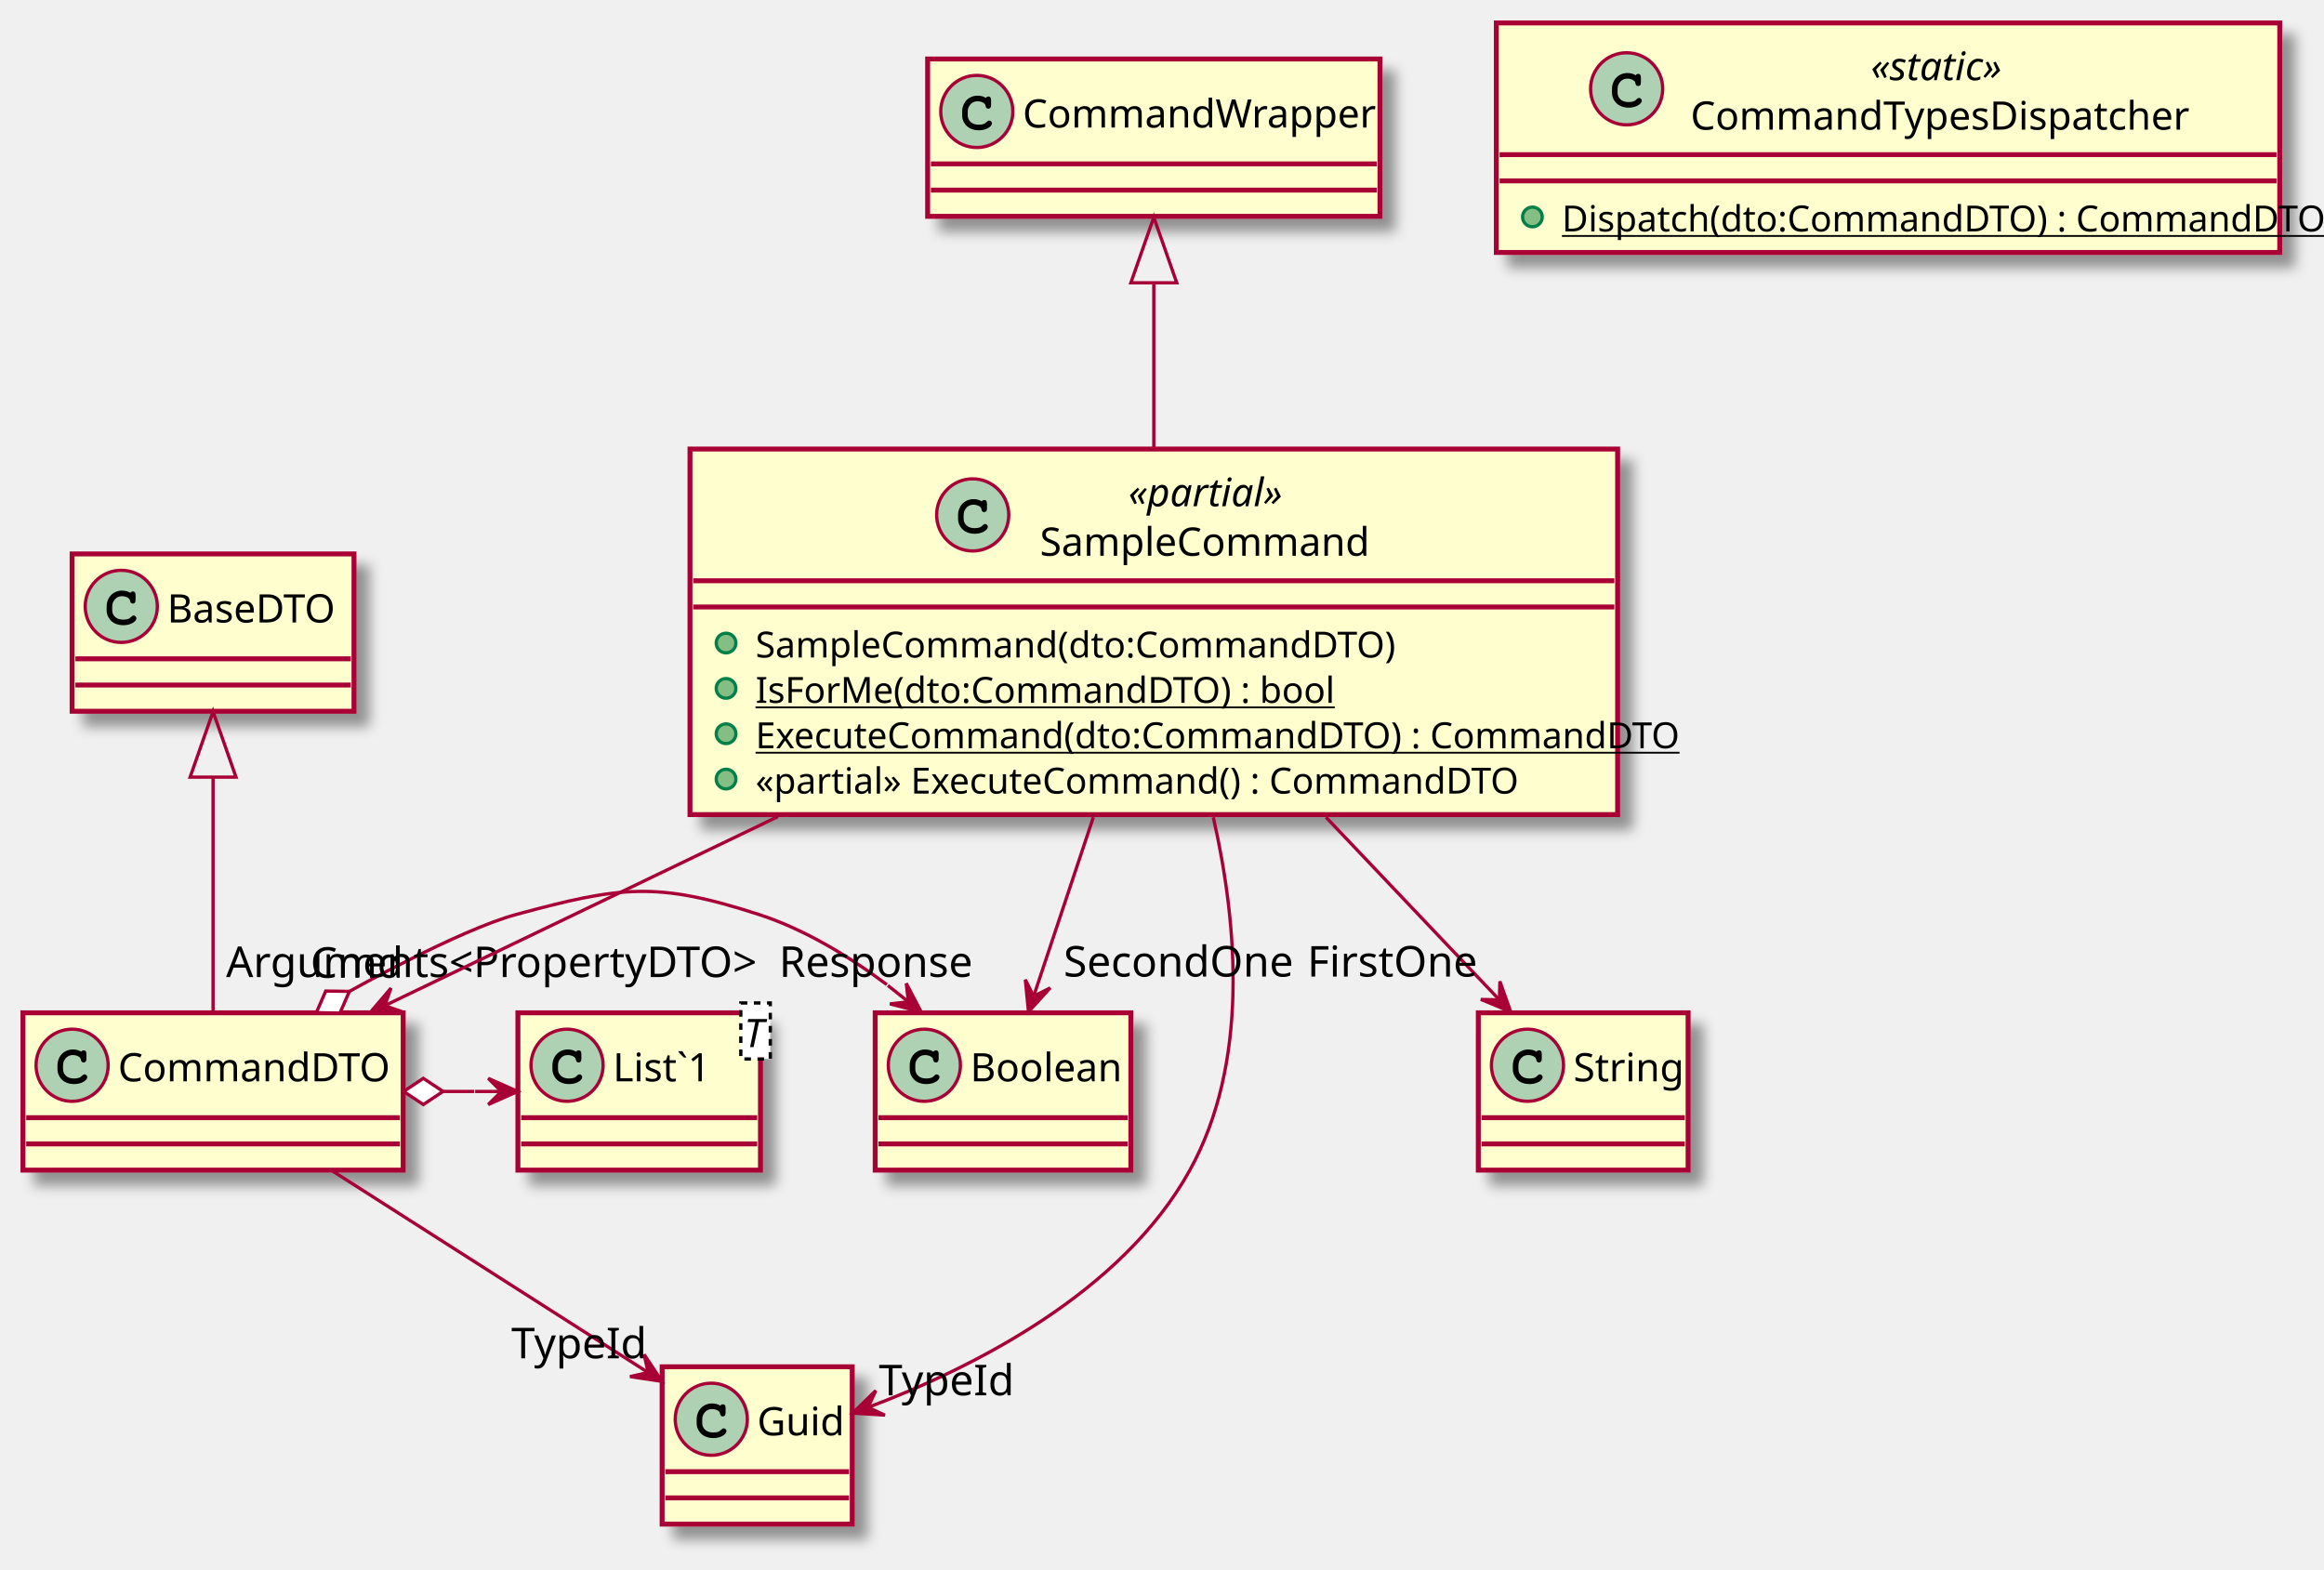
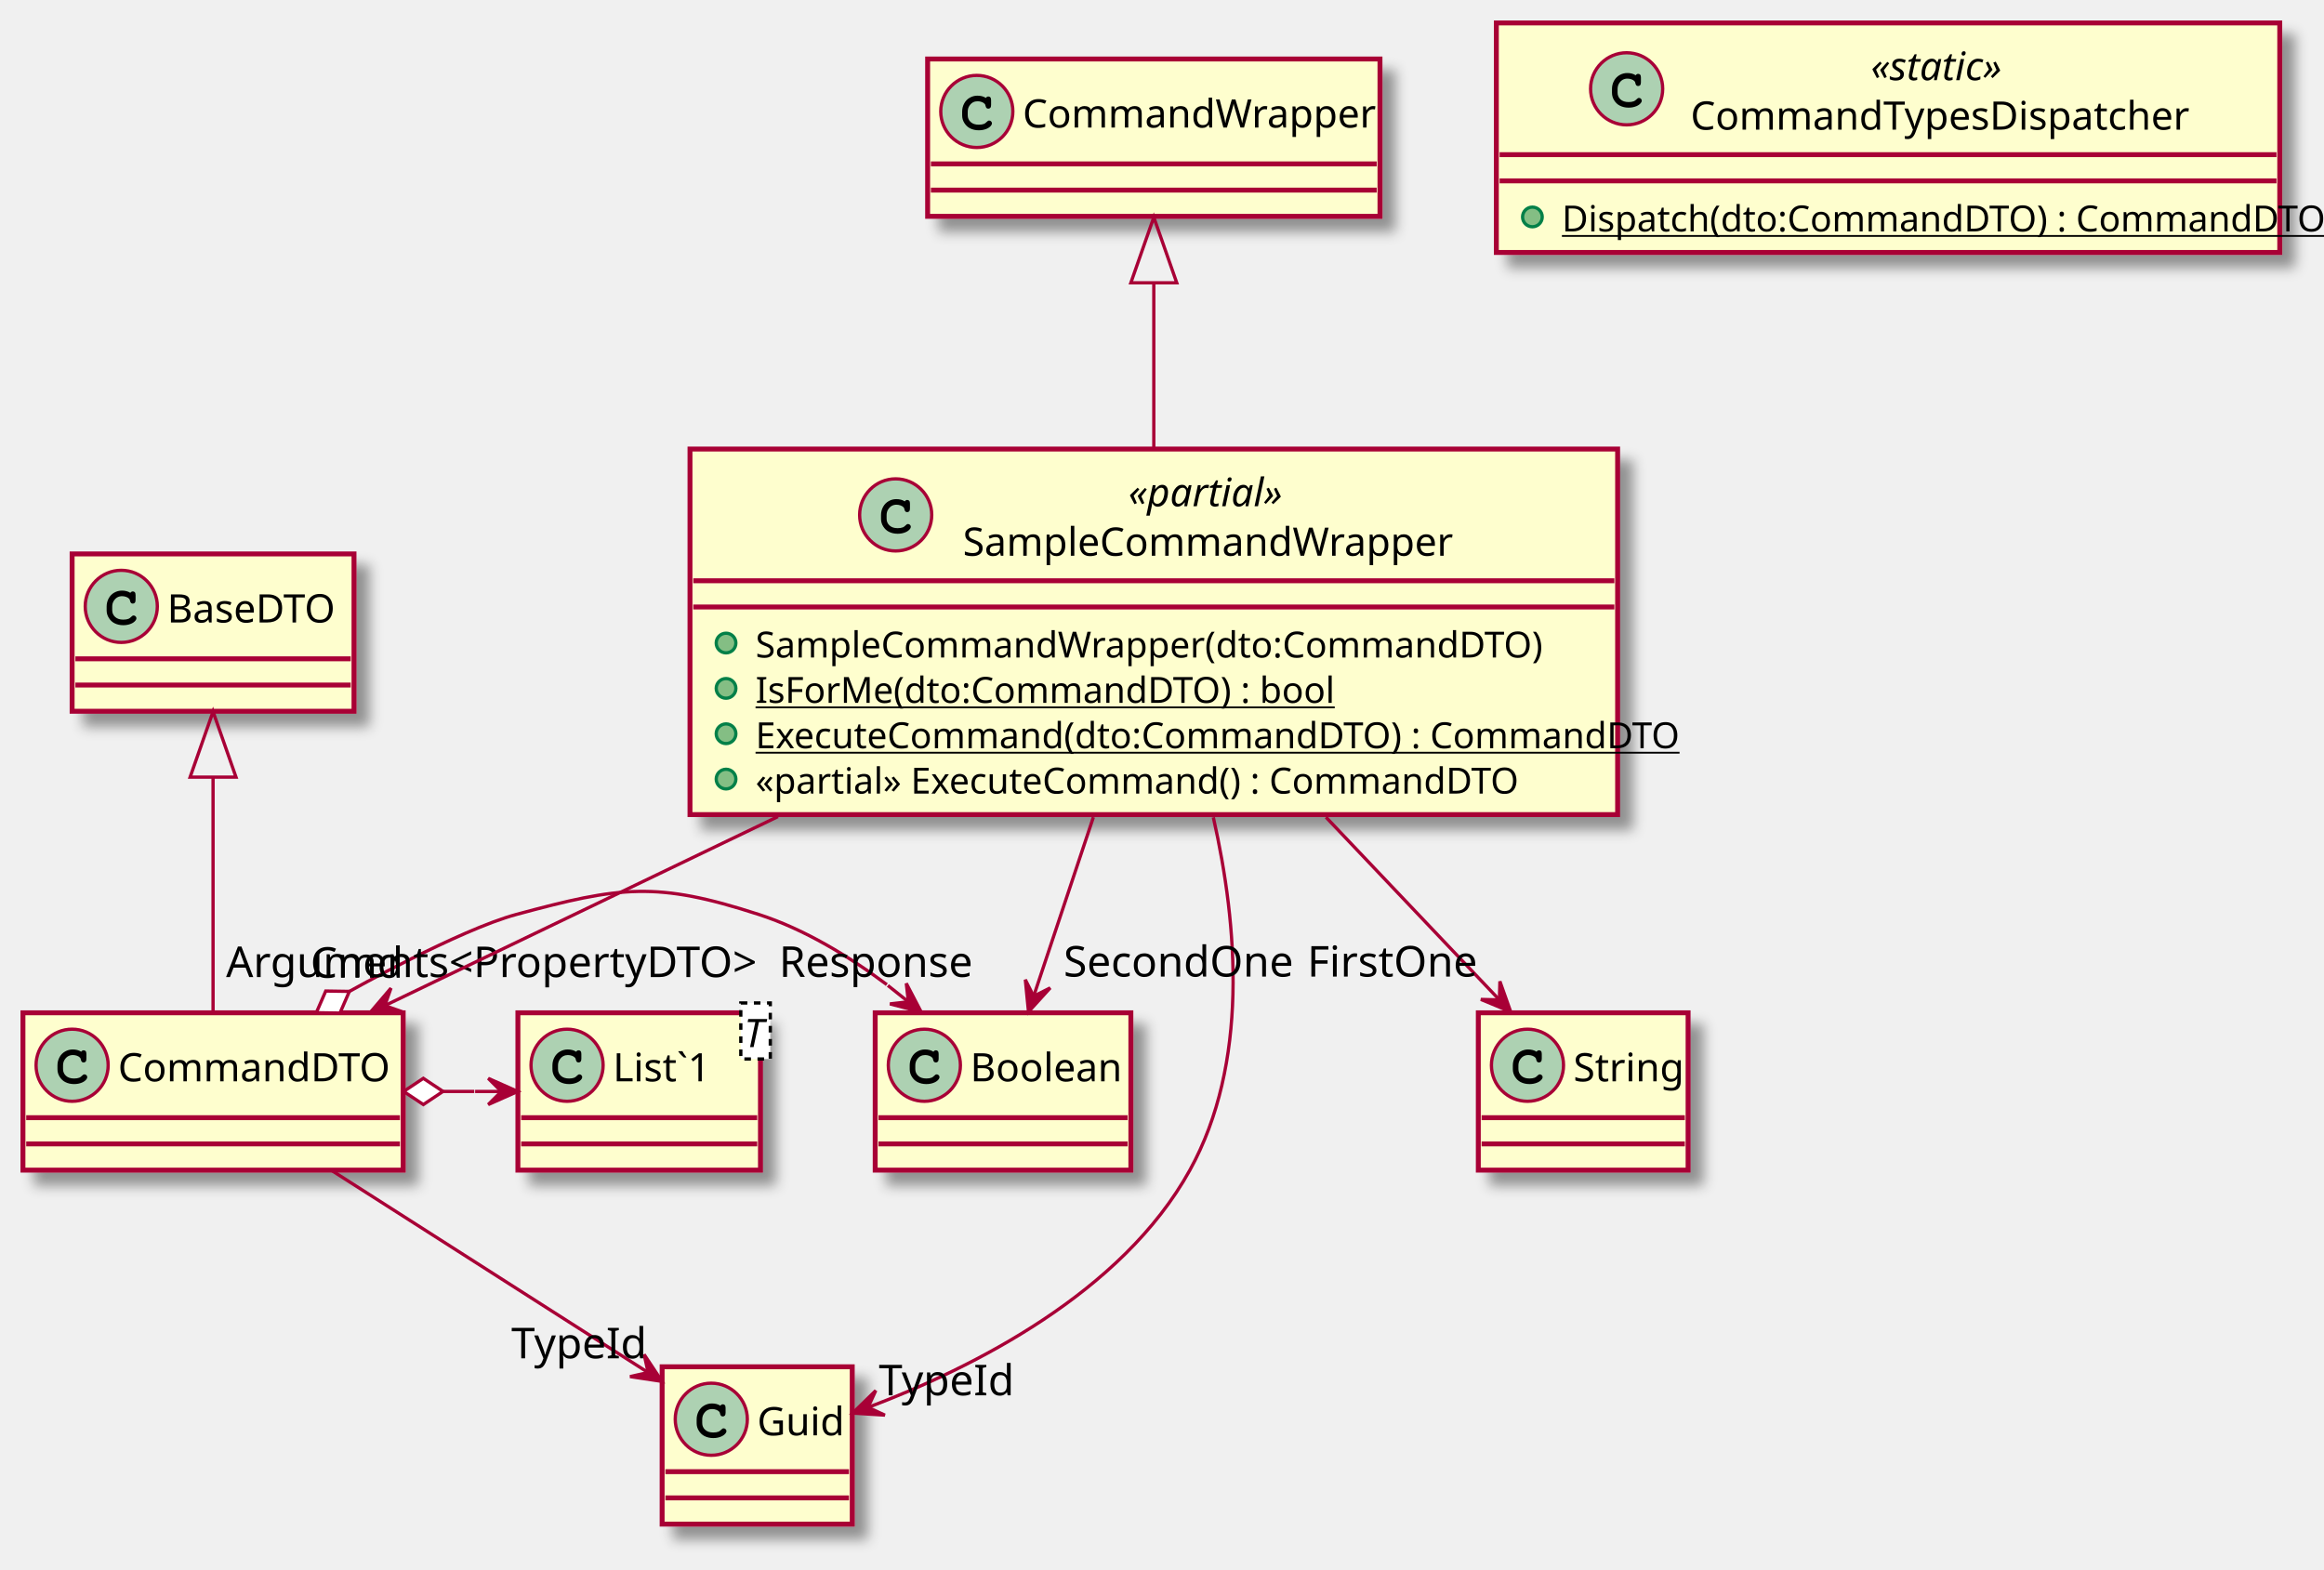
<svg xmlns="http://www.w3.org/2000/svg" contentScriptType="application/ecmascript" contentStyleType="text/css" height="479px" preserveAspectRatio="none" style="width:709px;height:479px;background:#FFFFFF;" version="1.1" viewBox="0 0 709 479" width="709px" zoomAndPan="magnify">
  <defs>
-     <filter height="300%" id="f1dcy66f4ar3e1" width="300%" x="-1" y="-1">
+     <filter height="300%" id="f1564eh6aojyl0" width="300%" x="-1" y="-1">
      <feGaussianBlur result="blurOut" stdDeviation="2.0" />
      <feColorMatrix in="blurOut" result="blurOut2" type="matrix" values="0 0 0 0 0 0 0 0 0 0 0 0 0 0 0 0 0 0 .4 0" />
      <feOffset dx="4.0" dy="4.0" in="blurOut2" result="blurOut3" />
      <feBlend in="SourceGraphic" in2="blurOut3" mode="normal" />
    </filter>
  </defs>
  <g>
-     <rect codeLine="1" fill="#FEFECE" filter="url(#f1dcy66f4ar3e1)" height="48" id="CommandDTO" style="stroke:#A80036;stroke-width:1.5;" width="116" x="7" y="309" />
+     <rect codeLine="1" fill="#FEFECE" filter="url(#f1564eh6aojyl0)" height="48" id="CommandDTO" style="stroke:#A80036;stroke-width:1.5;" width="116" x="7" y="309" />
    <ellipse cx="22" cy="325" fill="#ADD1B2" rx="11" ry="11" style="stroke:#A80036;stroke-width:1.0;" />
    <path d="M24.766,320.875 Q24.922,320.656 25.109,320.547 Q25.297,320.438 25.516,320.438 Q25.891,320.438 26.125,320.695 Q26.359,320.953 26.359,321.562 L26.359,323.016 Q26.359,323.625 26.125,323.891 Q25.891,324.156 25.516,324.156 Q25.172,324.156 24.969,323.953 Q24.766,323.766 24.656,323.25 Q24.609,322.891 24.422,322.703 Q24.094,322.328 23.484,322.109 Q22.875,321.891 22.25,321.891 Q21.484,321.891 20.852,322.219 Q20.219,322.547 19.727,323.297 Q19.234,324.047 19.234,325.078 L19.234,326.172 Q19.234,327.406 20.125,328.227 Q21.016,329.047 22.609,329.047 Q23.547,329.047 24.203,328.797 Q24.594,328.641 25.016,328.203 Q25.281,327.938 25.43,327.859 Q25.578,327.781 25.781,327.781 Q26.109,327.781 26.367,328.039 Q26.625,328.297 26.625,328.641 Q26.625,328.984 26.281,329.391 Q25.781,329.969 24.984,330.297 Q23.906,330.75 22.609,330.75 Q21.094,330.75 19.891,330.125 Q18.906,329.625 18.219,328.555 Q17.531,327.484 17.531,326.203 L17.531,325.047 Q17.531,323.719 18.148,322.57 Q18.766,321.422 19.859,320.805 Q20.953,320.188 22.188,320.188 Q22.922,320.188 23.57,320.352 Q24.219,320.516 24.766,320.875 Z " fill="#000000" />
    <text fill="#000000" font-family="sans-serif" font-size="12" lengthAdjust="spacing" textLength="84" x="36" y="329.91">CommandDTO</text>
    <line style="stroke:#A80036;stroke-width:1.5;" x1="8" x2="122" y1="341" y2="341" />
    <line style="stroke:#A80036;stroke-width:1.5;" x1="8" x2="122" y1="349" y2="349" />
-     <rect codeLine="3" fill="#FEFECE" filter="url(#f1dcy66f4ar3e1)" height="111.531" id="SampleCommand" style="stroke:#A80036;stroke-width:1.5;" width="283" x="210.5" y="137" />
-     <ellipse cx="296.75" cy="157.094" fill="#ADD1B2" rx="11" ry="11" style="stroke:#A80036;stroke-width:1.0;" />
-     <path d="M299.516,152.969 Q299.672,152.75 299.859,152.641 Q300.047,152.531 300.266,152.531 Q300.641,152.531 300.875,152.789 Q301.109,153.047 301.109,153.656 L301.109,155.109 Q301.109,155.719 300.875,155.984 Q300.641,156.25 300.266,156.25 Q299.922,156.25 299.719,156.047 Q299.516,155.859 299.406,155.344 Q299.359,154.984 299.172,154.797 Q298.844,154.422 298.234,154.203 Q297.625,153.984 297,153.984 Q296.234,153.984 295.602,154.312 Q294.969,154.641 294.477,155.391 Q293.984,156.141 293.984,157.172 L293.984,158.266 Q293.984,159.5 294.875,160.32 Q295.766,161.141 297.359,161.141 Q298.297,161.141 298.953,160.891 Q299.344,160.734 299.766,160.297 Q300.031,160.031 300.18,159.953 Q300.328,159.875 300.531,159.875 Q300.859,159.875 301.117,160.133 Q301.375,160.391 301.375,160.734 Q301.375,161.078 301.031,161.484 Q300.531,162.062 299.734,162.391 Q298.656,162.844 297.359,162.844 Q295.844,162.844 294.641,162.219 Q293.656,161.719 292.969,160.648 Q292.281,159.578 292.281,158.297 L292.281,157.141 Q292.281,155.812 292.898,154.664 Q293.516,153.516 294.609,152.898 Q295.703,152.281 296.938,152.281 Q297.672,152.281 298.32,152.445 Q298.969,152.609 299.516,152.969 Z " fill="#000000" />
+     <rect codeLine="3" fill="#FEFECE" filter="url(#f1564eh6aojyl0)" height="111.531" id="SampleCommandWrapper" style="stroke:#A80036;stroke-width:1.5;" width="283" x="210.5" y="137" />
+     <ellipse cx="273.25" cy="157.094" fill="#ADD1B2" rx="11" ry="11" style="stroke:#A80036;stroke-width:1.0;" />
+     <path d="M276.016,152.969 Q276.172,152.75 276.359,152.641 Q276.547,152.531 276.766,152.531 Q277.141,152.531 277.375,152.789 Q277.609,153.047 277.609,153.656 L277.609,155.109 Q277.609,155.719 277.375,155.984 Q277.141,156.25 276.766,156.25 Q276.422,156.25 276.219,156.047 Q276.016,155.859 275.906,155.344 Q275.859,154.984 275.672,154.797 Q275.344,154.422 274.734,154.203 Q274.125,153.984 273.5,153.984 Q272.734,153.984 272.102,154.312 Q271.469,154.641 270.977,155.391 Q270.484,156.141 270.484,157.172 L270.484,158.266 Q270.484,159.5 271.375,160.32 Q272.266,161.141 273.859,161.141 Q274.797,161.141 275.453,160.891 Q275.844,160.734 276.266,160.297 Q276.531,160.031 276.68,159.953 Q276.828,159.875 277.031,159.875 Q277.359,159.875 277.617,160.133 Q277.875,160.391 277.875,160.734 Q277.875,161.078 277.531,161.484 Q277.031,162.062 276.234,162.391 Q275.156,162.844 273.859,162.844 Q272.344,162.844 271.141,162.219 Q270.156,161.719 269.469,160.648 Q268.781,159.578 268.781,158.297 L268.781,157.141 Q268.781,155.812 269.398,154.664 Q270.016,153.516 271.109,152.898 Q272.203,152.281 273.438,152.281 Q274.172,152.281 274.82,152.445 Q275.469,152.609 276.016,152.969 Z " fill="#000000" />
    <text fill="#000000" font-family="sans-serif" font-size="12" font-style="italic" lengthAdjust="spacing" textLength="48" x="344.25" y="154.457">«partial»</text>
-     <text fill="#000000" font-family="sans-serif" font-size="12" lengthAdjust="spacing" textLength="102" x="317.25" y="169.551">SampleCommand</text>
+     <text fill="#000000" font-family="sans-serif" font-size="12" lengthAdjust="spacing" textLength="149" x="293.75" y="169.551">SampleCommandWrapper</text>
    <line style="stroke:#A80036;stroke-width:1.5;" x1="211.5" x2="492.5" y1="177.188" y2="177.188" />
    <line style="stroke:#A80036;stroke-width:1.5;" x1="211.5" x2="492.5" y1="185.188" y2="185.188" />
    <ellipse cx="221.5" cy="196.188" fill="#84BE84" rx="3" ry="3" style="stroke:#038048;stroke-width:1.0;" />
-     <text fill="#000000" font-family="sans-serif" font-size="11" lengthAdjust="spacing" textLength="176" x="230.5" y="200.606">SampleCommand(dto:CommandDTO)</text>
+     <text fill="#000000" font-family="sans-serif" font-size="11" lengthAdjust="spacing" textLength="218" x="230.5" y="200.606">SampleCommandWrapper(dto:CommandDTO)</text>
    <ellipse cx="221.5" cy="210.023" fill="#84BE84" rx="3" ry="3" style="stroke:#038048;stroke-width:1.0;" />
    <text fill="#000000" font-family="sans-serif" font-size="11" lengthAdjust="spacing" text-decoration="underline" textLength="161" x="230.5" y="214.442">IsForMe(dto:CommandDTO) : bool</text>
    <ellipse cx="221.5" cy="223.859" fill="#84BE84" rx="3" ry="3" style="stroke:#038048;stroke-width:1.0;" />
    <text fill="#000000" font-family="sans-serif" font-size="11" lengthAdjust="spacing" text-decoration="underline" textLength="257" x="230.5" y="228.278">ExecuteCommand(dto:CommandDTO) : CommandDTO</text>
    <ellipse cx="221.5" cy="237.695" fill="#84BE84" rx="3" ry="3" style="stroke:#038048;stroke-width:1.0;" />
    <text fill="#000000" font-family="sans-serif" font-size="11" lengthAdjust="spacing" textLength="215" x="230.5" y="242.114">«partial» ExecuteCommand() : CommandDTO</text>
-     <rect codeLine="9" fill="#FEFECE" filter="url(#f1dcy66f4ar3e1)" height="70.023" id="CommandTypesDispatcher" style="stroke:#A80036;stroke-width:1.5;" width="239" x="456.5" y="7" />
+     <rect codeLine="9" fill="#FEFECE" filter="url(#f1564eh6aojyl0)" height="70.023" id="CommandTypesDispatcher" style="stroke:#A80036;stroke-width:1.5;" width="239" x="456.5" y="7" />
    <ellipse cx="496.25" cy="27.094" fill="#ADD1B2" rx="11" ry="11" style="stroke:#A80036;stroke-width:1.0;" />
    <path d="M499.016,22.969 Q499.172,22.75 499.359,22.641 Q499.547,22.531 499.766,22.531 Q500.141,22.531 500.375,22.789 Q500.609,23.047 500.609,23.656 L500.609,25.109 Q500.609,25.719 500.375,25.984 Q500.141,26.25 499.766,26.25 Q499.422,26.25 499.219,26.047 Q499.016,25.859 498.906,25.344 Q498.859,24.984 498.672,24.797 Q498.344,24.422 497.734,24.203 Q497.125,23.984 496.5,23.984 Q495.734,23.984 495.102,24.312 Q494.469,24.641 493.977,25.391 Q493.484,26.141 493.484,27.172 L493.484,28.266 Q493.484,29.5 494.375,30.32 Q495.266,31.141 496.859,31.141 Q497.797,31.141 498.453,30.891 Q498.844,30.734 499.266,30.297 Q499.531,30.031 499.68,29.953 Q499.828,29.875 500.031,29.875 Q500.359,29.875 500.617,30.133 Q500.875,30.391 500.875,30.734 Q500.875,31.078 500.531,31.484 Q500.031,32.062 499.234,32.391 Q498.156,32.844 496.859,32.844 Q495.344,32.844 494.141,32.219 Q493.156,31.719 492.469,30.648 Q491.781,29.578 491.781,28.297 L491.781,27.141 Q491.781,25.812 492.398,24.664 Q493.016,23.516 494.109,22.898 Q495.203,22.281 496.438,22.281 Q497.172,22.281 497.82,22.445 Q498.469,22.609 499.016,22.969 Z " fill="#000000" />
    <text fill="#000000" font-family="sans-serif" font-size="12" font-style="italic" lengthAdjust="spacing" textLength="42" x="570.75" y="24.457">«static»</text>
    <text fill="#000000" font-family="sans-serif" font-size="12" lengthAdjust="spacing" textLength="152" x="515.75" y="39.551">CommandTypesDispatcher</text>
    <line style="stroke:#A80036;stroke-width:1.5;" x1="457.5" x2="694.5" y1="47.188" y2="47.188" />
    <line style="stroke:#A80036;stroke-width:1.5;" x1="457.5" x2="694.5" y1="55.188" y2="55.188" />
    <ellipse cx="467.5" cy="66.188" fill="#84BE84" rx="3" ry="3" style="stroke:#038048;stroke-width:1.0;" />
    <text fill="#000000" font-family="sans-serif" font-size="11" lengthAdjust="spacing" text-decoration="underline" textLength="213" x="476.5" y="70.606">Dispatch(dto:CommandDTO) : CommandDTO</text>
-     <rect codeLine="12" fill="#FEFECE" filter="url(#f1dcy66f4ar3e1)" height="48" id="List`1" style="stroke:#A80036;stroke-width:1.5;" width="74" x="158" y="309" />
+     <rect codeLine="12" fill="#FEFECE" filter="url(#f1564eh6aojyl0)" height="48" id="List`1" style="stroke:#A80036;stroke-width:1.5;" width="74" x="158" y="309" />
    <ellipse cx="173" cy="325" fill="#ADD1B2" rx="11" ry="11" style="stroke:#A80036;stroke-width:1.0;" />
    <path d="M175.766,320.875 Q175.922,320.656 176.109,320.547 Q176.297,320.438 176.516,320.438 Q176.891,320.438 177.125,320.695 Q177.359,320.953 177.359,321.562 L177.359,323.016 Q177.359,323.625 177.125,323.891 Q176.891,324.156 176.516,324.156 Q176.172,324.156 175.969,323.953 Q175.766,323.766 175.656,323.25 Q175.609,322.891 175.422,322.703 Q175.094,322.328 174.484,322.109 Q173.875,321.891 173.25,321.891 Q172.484,321.891 171.852,322.219 Q171.219,322.547 170.727,323.297 Q170.234,324.047 170.234,325.078 L170.234,326.172 Q170.234,327.406 171.125,328.227 Q172.016,329.047 173.609,329.047 Q174.547,329.047 175.203,328.797 Q175.594,328.641 176.016,328.203 Q176.281,327.938 176.43,327.859 Q176.578,327.781 176.781,327.781 Q177.109,327.781 177.367,328.039 Q177.625,328.297 177.625,328.641 Q177.625,328.984 177.281,329.391 Q176.781,329.969 175.984,330.297 Q174.906,330.75 173.609,330.75 Q172.094,330.75 170.891,330.125 Q169.906,329.625 169.219,328.555 Q168.531,327.484 168.531,326.203 L168.531,325.047 Q168.531,323.719 169.148,322.57 Q169.766,321.422 170.859,320.805 Q171.953,320.188 173.188,320.188 Q173.922,320.188 174.57,320.352 Q175.219,320.516 175.766,320.875 Z " fill="#000000" />
    <text fill="#000000" font-family="sans-serif" font-size="12" lengthAdjust="spacing" textLength="31" x="187" y="329.91">List`1</text>
    <rect fill="#FFFFFF" height="17.094" style="stroke:#000000;stroke-width:1.0;stroke-dasharray:2.0,2.0;" width="9" x="226" y="306" />
    <text fill="#000000" font-family="sans-serif" font-size="12" font-style="italic" lengthAdjust="spacing" textLength="7" x="227" y="319.457">T</text>
    <line style="stroke:#A80036;stroke-width:1.5;" x1="159" x2="231" y1="341" y2="341" />
    <line style="stroke:#A80036;stroke-width:1.5;" x1="159" x2="231" y1="349" y2="349" />
-     <rect fill="#FEFECE" filter="url(#f1dcy66f4ar3e1)" height="48" id="BaseDTO" style="stroke:#A80036;stroke-width:1.5;" width="86" x="22" y="169" />
+     <rect fill="#FEFECE" filter="url(#f1564eh6aojyl0)" height="48" id="BaseDTO" style="stroke:#A80036;stroke-width:1.5;" width="86" x="22" y="169" />
    <ellipse cx="37" cy="185" fill="#ADD1B2" rx="11" ry="11" style="stroke:#A80036;stroke-width:1.0;" />
    <path d="M39.766,180.875 Q39.922,180.656 40.109,180.547 Q40.297,180.438 40.516,180.438 Q40.891,180.438 41.125,180.695 Q41.359,180.953 41.359,181.562 L41.359,183.016 Q41.359,183.625 41.125,183.891 Q40.891,184.156 40.516,184.156 Q40.172,184.156 39.969,183.953 Q39.766,183.766 39.656,183.25 Q39.609,182.891 39.422,182.703 Q39.094,182.328 38.484,182.109 Q37.875,181.891 37.25,181.891 Q36.484,181.891 35.852,182.219 Q35.219,182.547 34.727,183.297 Q34.234,184.047 34.234,185.078 L34.234,186.172 Q34.234,187.406 35.125,188.227 Q36.016,189.047 37.609,189.047 Q38.547,189.047 39.203,188.797 Q39.594,188.641 40.016,188.203 Q40.281,187.938 40.43,187.859 Q40.578,187.781 40.781,187.781 Q41.109,187.781 41.367,188.039 Q41.625,188.297 41.625,188.641 Q41.625,188.984 41.281,189.391 Q40.781,189.969 39.984,190.297 Q38.906,190.75 37.609,190.75 Q36.094,190.75 34.891,190.125 Q33.906,189.625 33.219,188.555 Q32.531,187.484 32.531,186.203 L32.531,185.047 Q32.531,183.719 33.148,182.57 Q33.766,181.422 34.859,180.805 Q35.953,180.188 37.188,180.188 Q37.922,180.188 38.57,180.352 Q39.219,180.516 39.766,180.875 Z " fill="#000000" />
    <text fill="#000000" font-family="sans-serif" font-size="12" lengthAdjust="spacing" textLength="54" x="51" y="189.91">BaseDTO</text>
    <line style="stroke:#A80036;stroke-width:1.5;" x1="23" x2="107" y1="201" y2="201" />
    <line style="stroke:#A80036;stroke-width:1.5;" x1="23" x2="107" y1="209" y2="209" />
-     <rect fill="#FEFECE" filter="url(#f1dcy66f4ar3e1)" height="48" id="Guid" style="stroke:#A80036;stroke-width:1.5;" width="58" x="202" y="417" />
+     <rect fill="#FEFECE" filter="url(#f1564eh6aojyl0)" height="48" id="Guid" style="stroke:#A80036;stroke-width:1.5;" width="58" x="202" y="417" />
    <ellipse cx="217" cy="433" fill="#ADD1B2" rx="11" ry="11" style="stroke:#A80036;stroke-width:1.0;" />
    <path d="M219.766,428.875 Q219.922,428.656 220.109,428.547 Q220.297,428.438 220.516,428.438 Q220.891,428.438 221.125,428.695 Q221.359,428.953 221.359,429.562 L221.359,431.016 Q221.359,431.625 221.125,431.891 Q220.891,432.156 220.516,432.156 Q220.172,432.156 219.969,431.953 Q219.766,431.766 219.656,431.25 Q219.609,430.891 219.422,430.703 Q219.094,430.328 218.484,430.109 Q217.875,429.891 217.25,429.891 Q216.484,429.891 215.852,430.219 Q215.219,430.547 214.727,431.297 Q214.234,432.047 214.234,433.078 L214.234,434.172 Q214.234,435.406 215.125,436.227 Q216.016,437.047 217.609,437.047 Q218.547,437.047 219.203,436.797 Q219.594,436.641 220.016,436.203 Q220.281,435.938 220.43,435.859 Q220.578,435.781 220.781,435.781 Q221.109,435.781 221.367,436.039 Q221.625,436.297 221.625,436.641 Q221.625,436.984 221.281,437.391 Q220.781,437.969 219.984,438.297 Q218.906,438.75 217.609,438.75 Q216.094,438.75 214.891,438.125 Q213.906,437.625 213.219,436.555 Q212.531,435.484 212.531,434.203 L212.531,433.047 Q212.531,431.719 213.148,430.57 Q213.766,429.422 214.859,428.805 Q215.953,428.188 217.188,428.188 Q217.922,428.188 218.57,428.352 Q219.219,428.516 219.766,428.875 Z " fill="#000000" />
    <text fill="#000000" font-family="sans-serif" font-size="12" lengthAdjust="spacing" textLength="26" x="231" y="437.91">Guid</text>
    <line style="stroke:#A80036;stroke-width:1.5;" x1="203" x2="259" y1="449" y2="449" />
    <line style="stroke:#A80036;stroke-width:1.5;" x1="203" x2="259" y1="457" y2="457" />
-     <rect fill="#FEFECE" filter="url(#f1dcy66f4ar3e1)" height="48" id="Boolean" style="stroke:#A80036;stroke-width:1.5;" width="78" x="267" y="309" />
+     <rect fill="#FEFECE" filter="url(#f1564eh6aojyl0)" height="48" id="Boolean" style="stroke:#A80036;stroke-width:1.5;" width="78" x="267" y="309" />
    <ellipse cx="282" cy="325" fill="#ADD1B2" rx="11" ry="11" style="stroke:#A80036;stroke-width:1.0;" />
    <path d="M284.766,320.875 Q284.922,320.656 285.109,320.547 Q285.297,320.438 285.516,320.438 Q285.891,320.438 286.125,320.695 Q286.359,320.953 286.359,321.562 L286.359,323.016 Q286.359,323.625 286.125,323.891 Q285.891,324.156 285.516,324.156 Q285.172,324.156 284.969,323.953 Q284.766,323.766 284.656,323.25 Q284.609,322.891 284.422,322.703 Q284.094,322.328 283.484,322.109 Q282.875,321.891 282.25,321.891 Q281.484,321.891 280.852,322.219 Q280.219,322.547 279.727,323.297 Q279.234,324.047 279.234,325.078 L279.234,326.172 Q279.234,327.406 280.125,328.227 Q281.016,329.047 282.609,329.047 Q283.547,329.047 284.203,328.797 Q284.594,328.641 285.016,328.203 Q285.281,327.938 285.43,327.859 Q285.578,327.781 285.781,327.781 Q286.109,327.781 286.367,328.039 Q286.625,328.297 286.625,328.641 Q286.625,328.984 286.281,329.391 Q285.781,329.969 284.984,330.297 Q283.906,330.75 282.609,330.75 Q281.094,330.75 279.891,330.125 Q278.906,329.625 278.219,328.555 Q277.531,327.484 277.531,326.203 L277.531,325.047 Q277.531,323.719 278.148,322.57 Q278.766,321.422 279.859,320.805 Q280.953,320.188 282.188,320.188 Q282.922,320.188 283.57,320.352 Q284.219,320.516 284.766,320.875 Z " fill="#000000" />
    <text fill="#000000" font-family="sans-serif" font-size="12" lengthAdjust="spacing" textLength="46" x="296" y="329.91">Boolean</text>
    <line style="stroke:#A80036;stroke-width:1.5;" x1="268" x2="344" y1="341" y2="341" />
    <line style="stroke:#A80036;stroke-width:1.5;" x1="268" x2="344" y1="349" y2="349" />
-     <rect fill="#FEFECE" filter="url(#f1dcy66f4ar3e1)" height="48" id="CommandWrapper" style="stroke:#A80036;stroke-width:1.5;" width="138" x="283" y="18" />
+     <rect fill="#FEFECE" filter="url(#f1564eh6aojyl0)" height="48" id="CommandWrapper" style="stroke:#A80036;stroke-width:1.5;" width="138" x="283" y="18" />
    <ellipse cx="298" cy="34" fill="#ADD1B2" rx="11" ry="11" style="stroke:#A80036;stroke-width:1.0;" />
    <path d="M300.766,29.875 Q300.922,29.656 301.109,29.547 Q301.297,29.438 301.516,29.438 Q301.891,29.438 302.125,29.695 Q302.359,29.953 302.359,30.562 L302.359,32.016 Q302.359,32.625 302.125,32.891 Q301.891,33.156 301.516,33.156 Q301.172,33.156 300.969,32.953 Q300.766,32.766 300.656,32.25 Q300.609,31.891 300.422,31.703 Q300.094,31.328 299.484,31.109 Q298.875,30.891 298.25,30.891 Q297.484,30.891 296.852,31.219 Q296.219,31.547 295.727,32.297 Q295.234,33.047 295.234,34.078 L295.234,35.172 Q295.234,36.406 296.125,37.227 Q297.016,38.047 298.609,38.047 Q299.547,38.047 300.203,37.797 Q300.594,37.641 301.016,37.203 Q301.281,36.938 301.43,36.859 Q301.578,36.781 301.781,36.781 Q302.109,36.781 302.367,37.039 Q302.625,37.297 302.625,37.641 Q302.625,37.984 302.281,38.391 Q301.781,38.969 300.984,39.297 Q299.906,39.75 298.609,39.75 Q297.094,39.75 295.891,39.125 Q294.906,38.625 294.219,37.555 Q293.531,36.484 293.531,35.203 L293.531,34.047 Q293.531,32.719 294.148,31.57 Q294.766,30.422 295.859,29.805 Q296.953,29.188 298.188,29.188 Q298.922,29.188 299.57,29.352 Q300.219,29.516 300.766,29.875 Z " fill="#000000" />
    <text fill="#000000" font-family="sans-serif" font-size="12" lengthAdjust="spacing" textLength="106" x="312" y="38.91">CommandWrapper</text>
    <line style="stroke:#A80036;stroke-width:1.5;" x1="284" x2="420" y1="50" y2="50" />
    <line style="stroke:#A80036;stroke-width:1.5;" x1="284" x2="420" y1="58" y2="58" />
-     <rect fill="#FEFECE" filter="url(#f1dcy66f4ar3e1)" height="48" id="String" style="stroke:#A80036;stroke-width:1.5;" width="64" x="451" y="309" />
+     <rect fill="#FEFECE" filter="url(#f1564eh6aojyl0)" height="48" id="String" style="stroke:#A80036;stroke-width:1.5;" width="64" x="451" y="309" />
    <ellipse cx="466" cy="325" fill="#ADD1B2" rx="11" ry="11" style="stroke:#A80036;stroke-width:1.0;" />
    <path d="M468.766,320.875 Q468.922,320.656 469.109,320.547 Q469.297,320.438 469.516,320.438 Q469.891,320.438 470.125,320.695 Q470.359,320.953 470.359,321.562 L470.359,323.016 Q470.359,323.625 470.125,323.891 Q469.891,324.156 469.516,324.156 Q469.172,324.156 468.969,323.953 Q468.766,323.766 468.656,323.25 Q468.609,322.891 468.422,322.703 Q468.094,322.328 467.484,322.109 Q466.875,321.891 466.25,321.891 Q465.484,321.891 464.852,322.219 Q464.219,322.547 463.727,323.297 Q463.234,324.047 463.234,325.078 L463.234,326.172 Q463.234,327.406 464.125,328.227 Q465.016,329.047 466.609,329.047 Q467.547,329.047 468.203,328.797 Q468.594,328.641 469.016,328.203 Q469.281,327.938 469.43,327.859 Q469.578,327.781 469.781,327.781 Q470.109,327.781 470.367,328.039 Q470.625,328.297 470.625,328.641 Q470.625,328.984 470.281,329.391 Q469.781,329.969 468.984,330.297 Q467.906,330.75 466.609,330.75 Q465.094,330.75 463.891,330.125 Q462.906,329.625 462.219,328.555 Q461.531,327.484 461.531,326.203 L461.531,325.047 Q461.531,323.719 462.148,322.57 Q462.766,321.422 463.859,320.805 Q464.953,320.188 466.188,320.188 Q466.922,320.188 467.57,320.352 Q468.219,320.516 468.766,320.875 Z " fill="#000000" />
    <text fill="#000000" font-family="sans-serif" font-size="12" lengthAdjust="spacing" textLength="32" x="480" y="329.91">String</text>
    <line style="stroke:#A80036;stroke-width:1.5;" x1="452" x2="514" y1="341" y2="341" />
    <line style="stroke:#A80036;stroke-width:1.5;" x1="452" x2="514" y1="349" y2="349" />
    <path codeLine="14" d="M65,237.13 C65,260.84 65,289.3 65,308.83 " fill="none" id="BaseDTO-backto-CommandDTO" style="stroke:#A80036;stroke-width:1.0;" />
    <polygon fill="none" points="58,237.1,65,217.1,72,237.1,58,237.1" style="stroke:#A80036;stroke-width:1.0;" />
    <path codeLine="15" d="M101.02,357 C129.71,375.32 169.57,400.78 197.57,418.65 " fill="none" id="CommandDTO-to-Guid" style="stroke:#A80036;stroke-width:1.0;" />
    <polygon fill="#A80036" points="201.95,421.45,196.51,413.24,197.733,418.763,192.21,419.986,201.95,421.45" style="stroke:#A80036;stroke-width:1.0;" />
    <text fill="#000000" font-family="sans-serif" font-size="13" lengthAdjust="spacing" textLength="38" x="155.992" y="414.411">TypeId</text>
    <path codeLine="16" d="M106.587,302.47 C106.587,302.47 140.05,283.72 157.5,279 C189.25,270.41 200.22,268.85 231.5,279 C245.43,283.52 258.94,291.73 270.55,300.4 " fill="none" id="CommandDTO-Boolean" style="stroke:#A80036;stroke-width:1.0;" />
    <polygon fill="#A80036" points="281.04,308.76,276.491,300.024,277.129,305.645,271.508,306.283,281.04,308.76" style="stroke:#A80036;stroke-width:1.0;" />
    <line style="stroke:#A80036;stroke-width:1.0;" x1="277.129" x2="270.865" y1="305.645" y2="300.66" />
    <polygon fill="#FFFFFF" points="96.5,308.97,103.71,309.082,106.587,302.47,99.377,302.358,96.5,308.97" style="stroke:#A80036;stroke-width:1.0;" />
    <text fill="#000000" font-family="sans-serif" font-size="13" lengthAdjust="spacing" textLength="58" x="237.656" y="298.039">Response</text>
    <path codeLine="17" d="M135.15,332.987 C135.15,332.987 141.86,333 144.69,333 " fill="none" id="CommandDTO-List`1" style="stroke:#A80036;stroke-width:1.0;" />
    <polygon fill="#A80036" points="157.95,333,148.95,329,152.95,333,148.95,337,157.95,333" style="stroke:#A80036;stroke-width:1.0;" />
    <line style="stroke:#A80036;stroke-width:1.0;" x1="152.95" x2="144.95" y1="333" y2="333" />
    <polygon fill="#FFFFFF" points="123.15,333,129.154,336.993,135.15,332.987,129.146,328.993,123.15,333" style="stroke:#A80036;stroke-width:1.0;" />
    <text fill="#000000" font-family="sans-serif" font-size="13" lengthAdjust="spacing" textLength="154" x="68.965" y="298.104">Arguments&lt;PropertyDTO&gt;</text>
-     <path codeLine="18" d="M352,86.33 C352,102.08 352,120.09 352,136.73 " fill="none" id="CommandWrapper-backto-SampleCommand" style="stroke:#A80036;stroke-width:1.0;" />
+     <path codeLine="18" d="M352,86.33 C352,102.08 352,120.09 352,136.73 " fill="none" id="CommandWrapper-backto-SampleCommandWrapper" style="stroke:#A80036;stroke-width:1.0;" />
    <polygon fill="none" points="345,86.28,352,66.28,359,86.28,345,86.28" style="stroke:#A80036;stroke-width:1.0;" />
-     <path codeLine="19" d="M370.16,249.37 C377.67,282.56 380.97,324.48 363,357 C342.31,394.45 296.86,417.29 265.1,429.29 " fill="none" id="SampleCommand-to-Guid" style="stroke:#A80036;stroke-width:1.0;" />
+     <path codeLine="19" d="M370.16,249.37 C377.67,282.56 380.97,324.48 363,357 C342.31,394.45 296.86,417.29 265.1,429.29 " fill="none" id="SampleCommandWrapper-to-Guid" style="stroke:#A80036;stroke-width:1.0;" />
    <polygon fill="#A80036" points="260.13,431.13,269.959,431.751,264.818,429.392,267.178,424.25,260.13,431.13" style="stroke:#A80036;stroke-width:1.0;" />
    <text fill="#000000" font-family="sans-serif" font-size="13" lengthAdjust="spacing" textLength="38" x="268.101" y="425.695">TypeId</text>
-     <path codeLine="20" d="M237.33,249.14 C195.96,269.03 151.26,290.52 117.75,306.64 " fill="none" id="SampleCommand-to-CommandDTO" style="stroke:#A80036;stroke-width:1.0;" />
+     <path codeLine="20" d="M237.33,249.14 C195.96,269.03 151.26,290.52 117.75,306.64 " fill="none" id="SampleCommandWrapper-to-CommandDTO" style="stroke:#A80036;stroke-width:1.0;" />
    <polygon fill="#A80036" points="112.89,308.97,122.735,308.687,117.399,306.809,119.277,301.473,112.89,308.97" style="stroke:#A80036;stroke-width:1.0;" />
    <text fill="#000000" font-family="sans-serif" font-size="13" lengthAdjust="spacing" textLength="27" x="94.702" y="298.303">Cmd</text>
-     <path codeLine="21" d="M404.53,249.33 C422.64,268.41 442.13,288.95 457.16,304.77 " fill="none" id="SampleCommand-to-String" style="stroke:#A80036;stroke-width:1.0;" />
+     <path codeLine="21" d="M404.53,249.33 C422.64,268.41 442.13,288.95 457.16,304.77 " fill="none" id="SampleCommandWrapper-to-String" style="stroke:#A80036;stroke-width:1.0;" />
    <polygon fill="#A80036" points="460.88,308.69,457.587,299.408,457.438,305.063,451.784,304.914,460.88,308.69" style="stroke:#A80036;stroke-width:1.0;" />
    <text fill="#000000" font-family="sans-serif" font-size="13" lengthAdjust="spacing" textLength="50" x="398.805" y="297.951">FirstOne</text>
-     <path codeLine="22" d="M333.56,249.33 C327.36,267.93 320.7,287.9 315.48,303.56 " fill="none" id="SampleCommand-to-Boolean" style="stroke:#A80036;stroke-width:1.0;" />
+     <path codeLine="22" d="M333.56,249.33 C327.36,267.93 320.7,287.9 315.48,303.56 " fill="none" id="SampleCommandWrapper-to-Boolean" style="stroke:#A80036;stroke-width:1.0;" />
    <polygon fill="#A80036" points="313.77,308.69,320.398,301.405,315.343,303.944,312.804,298.889,313.77,308.69" style="stroke:#A80036;stroke-width:1.0;" />
    <text fill="#000000" font-family="sans-serif" font-size="13" lengthAdjust="spacing" textLength="68" x="324.474" y="297.951">SecondOne</text>
  </g>
</svg>
